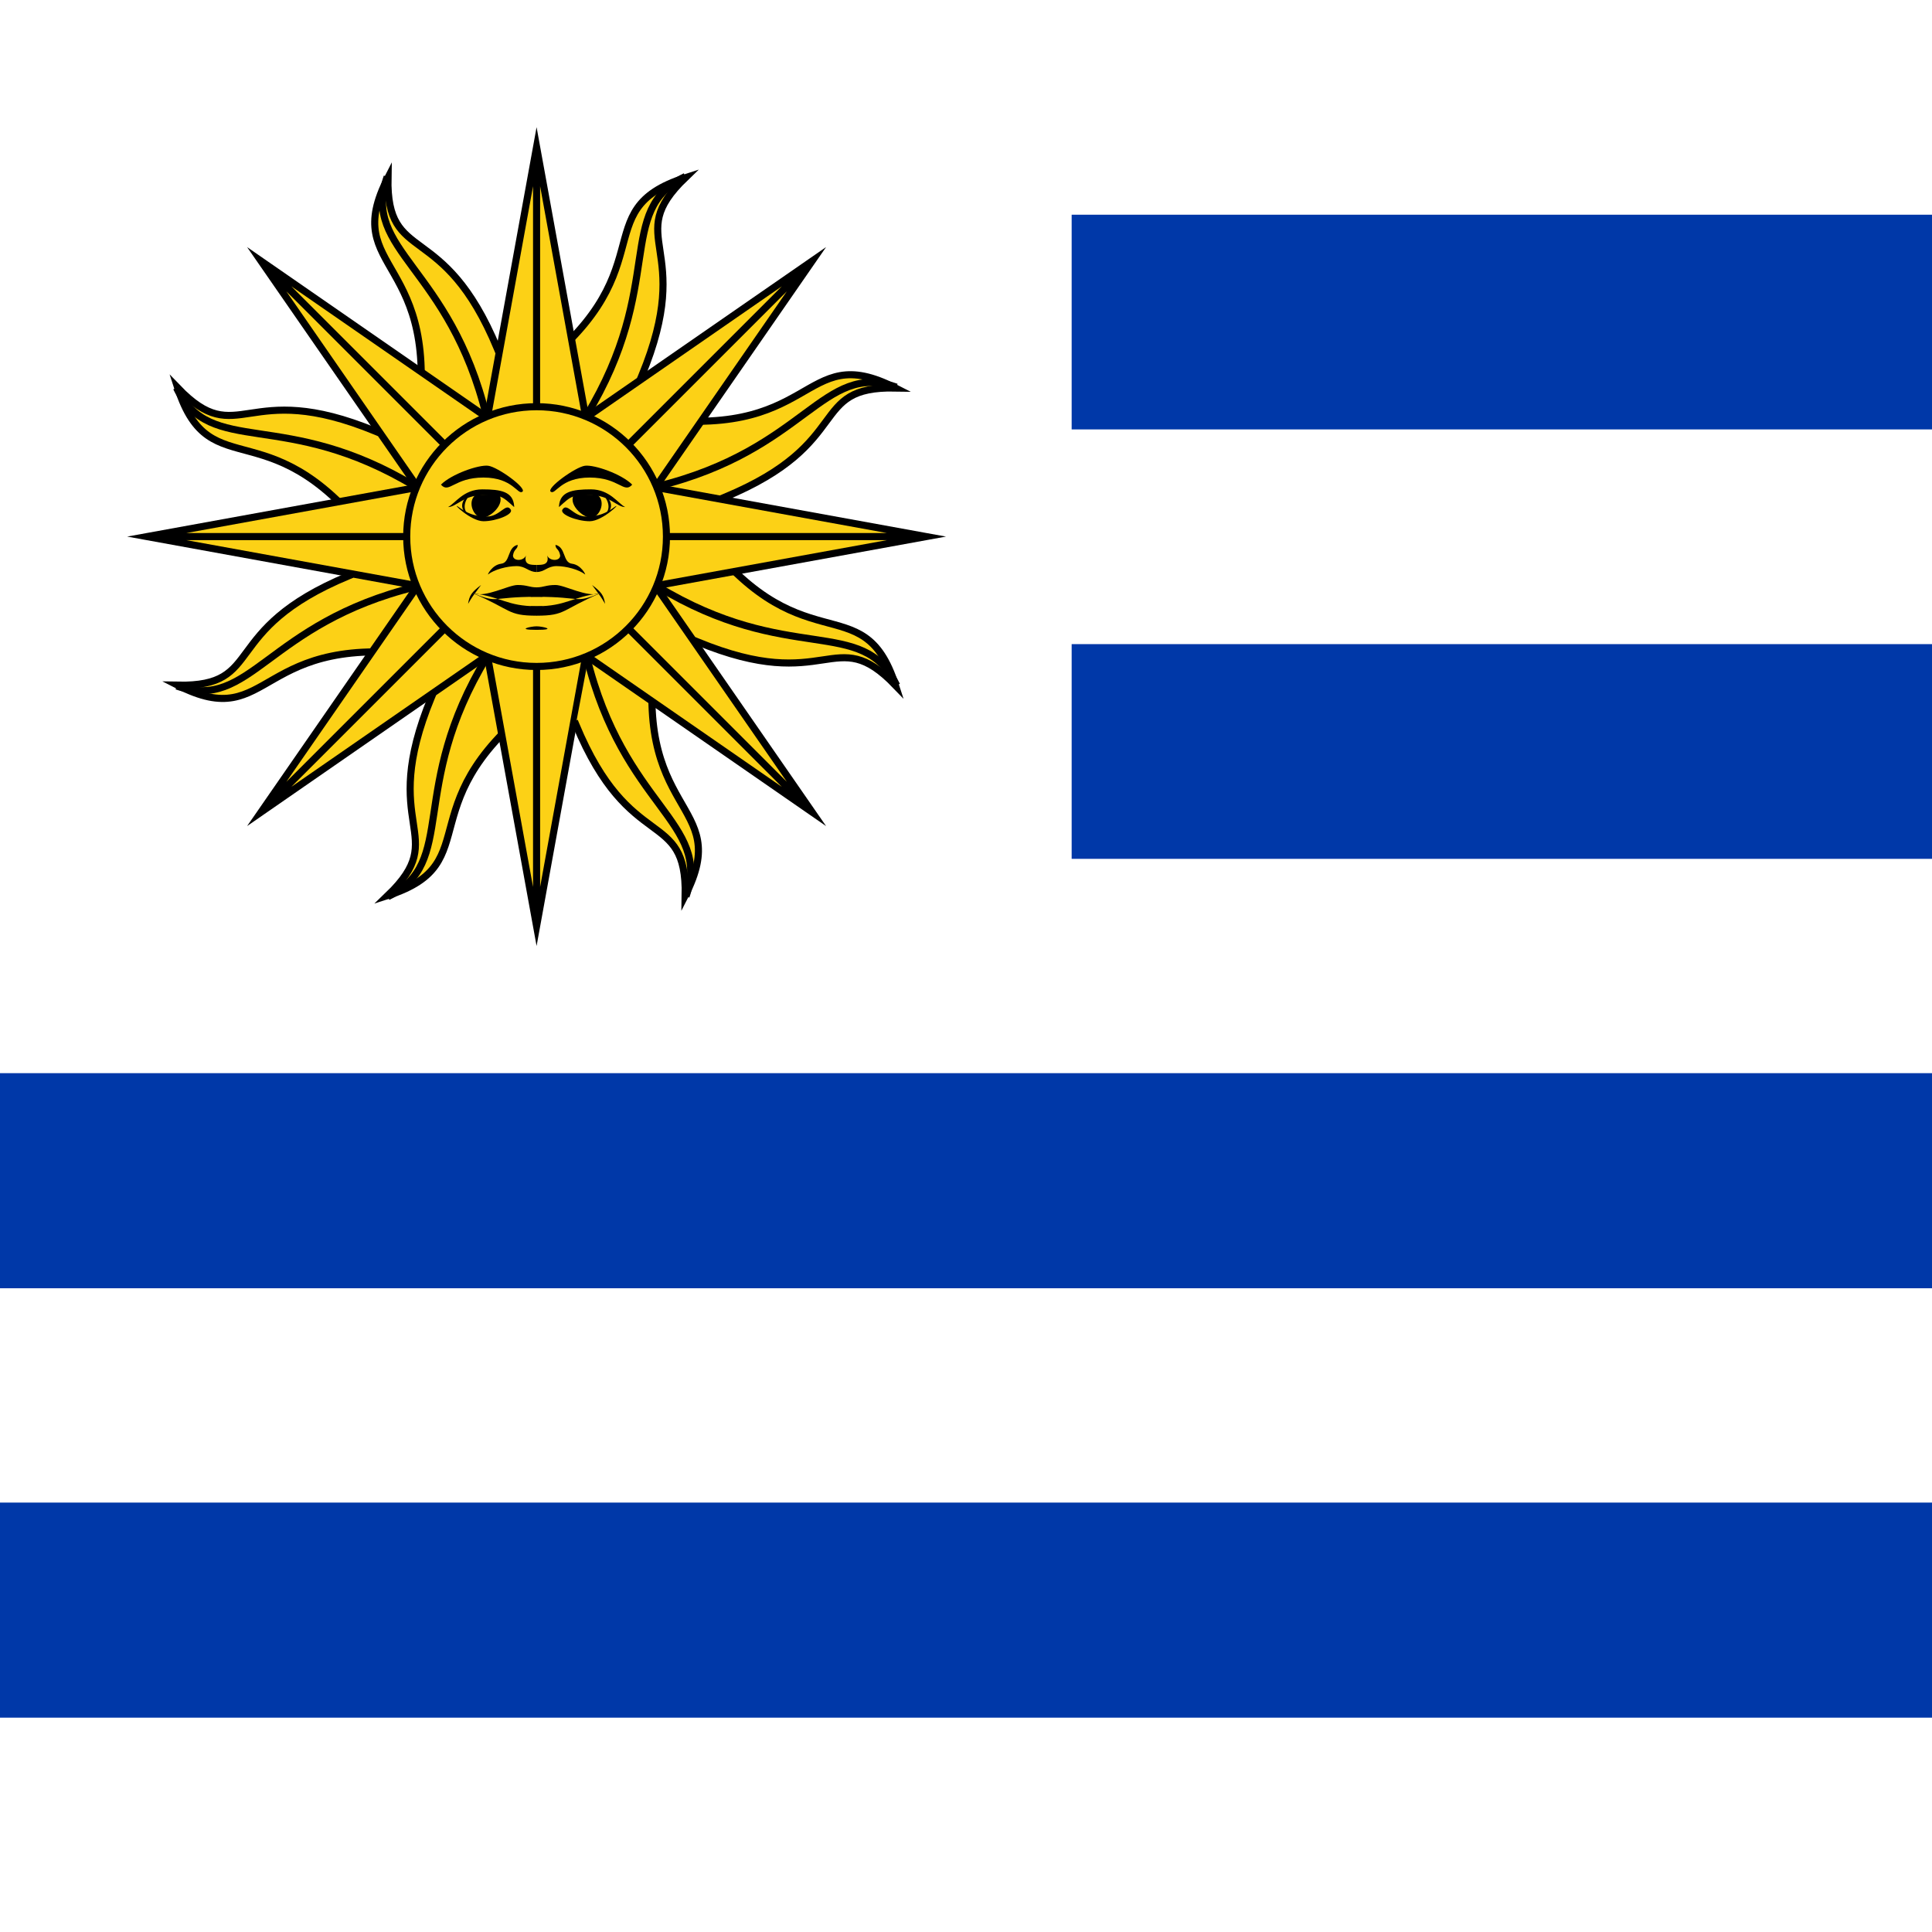
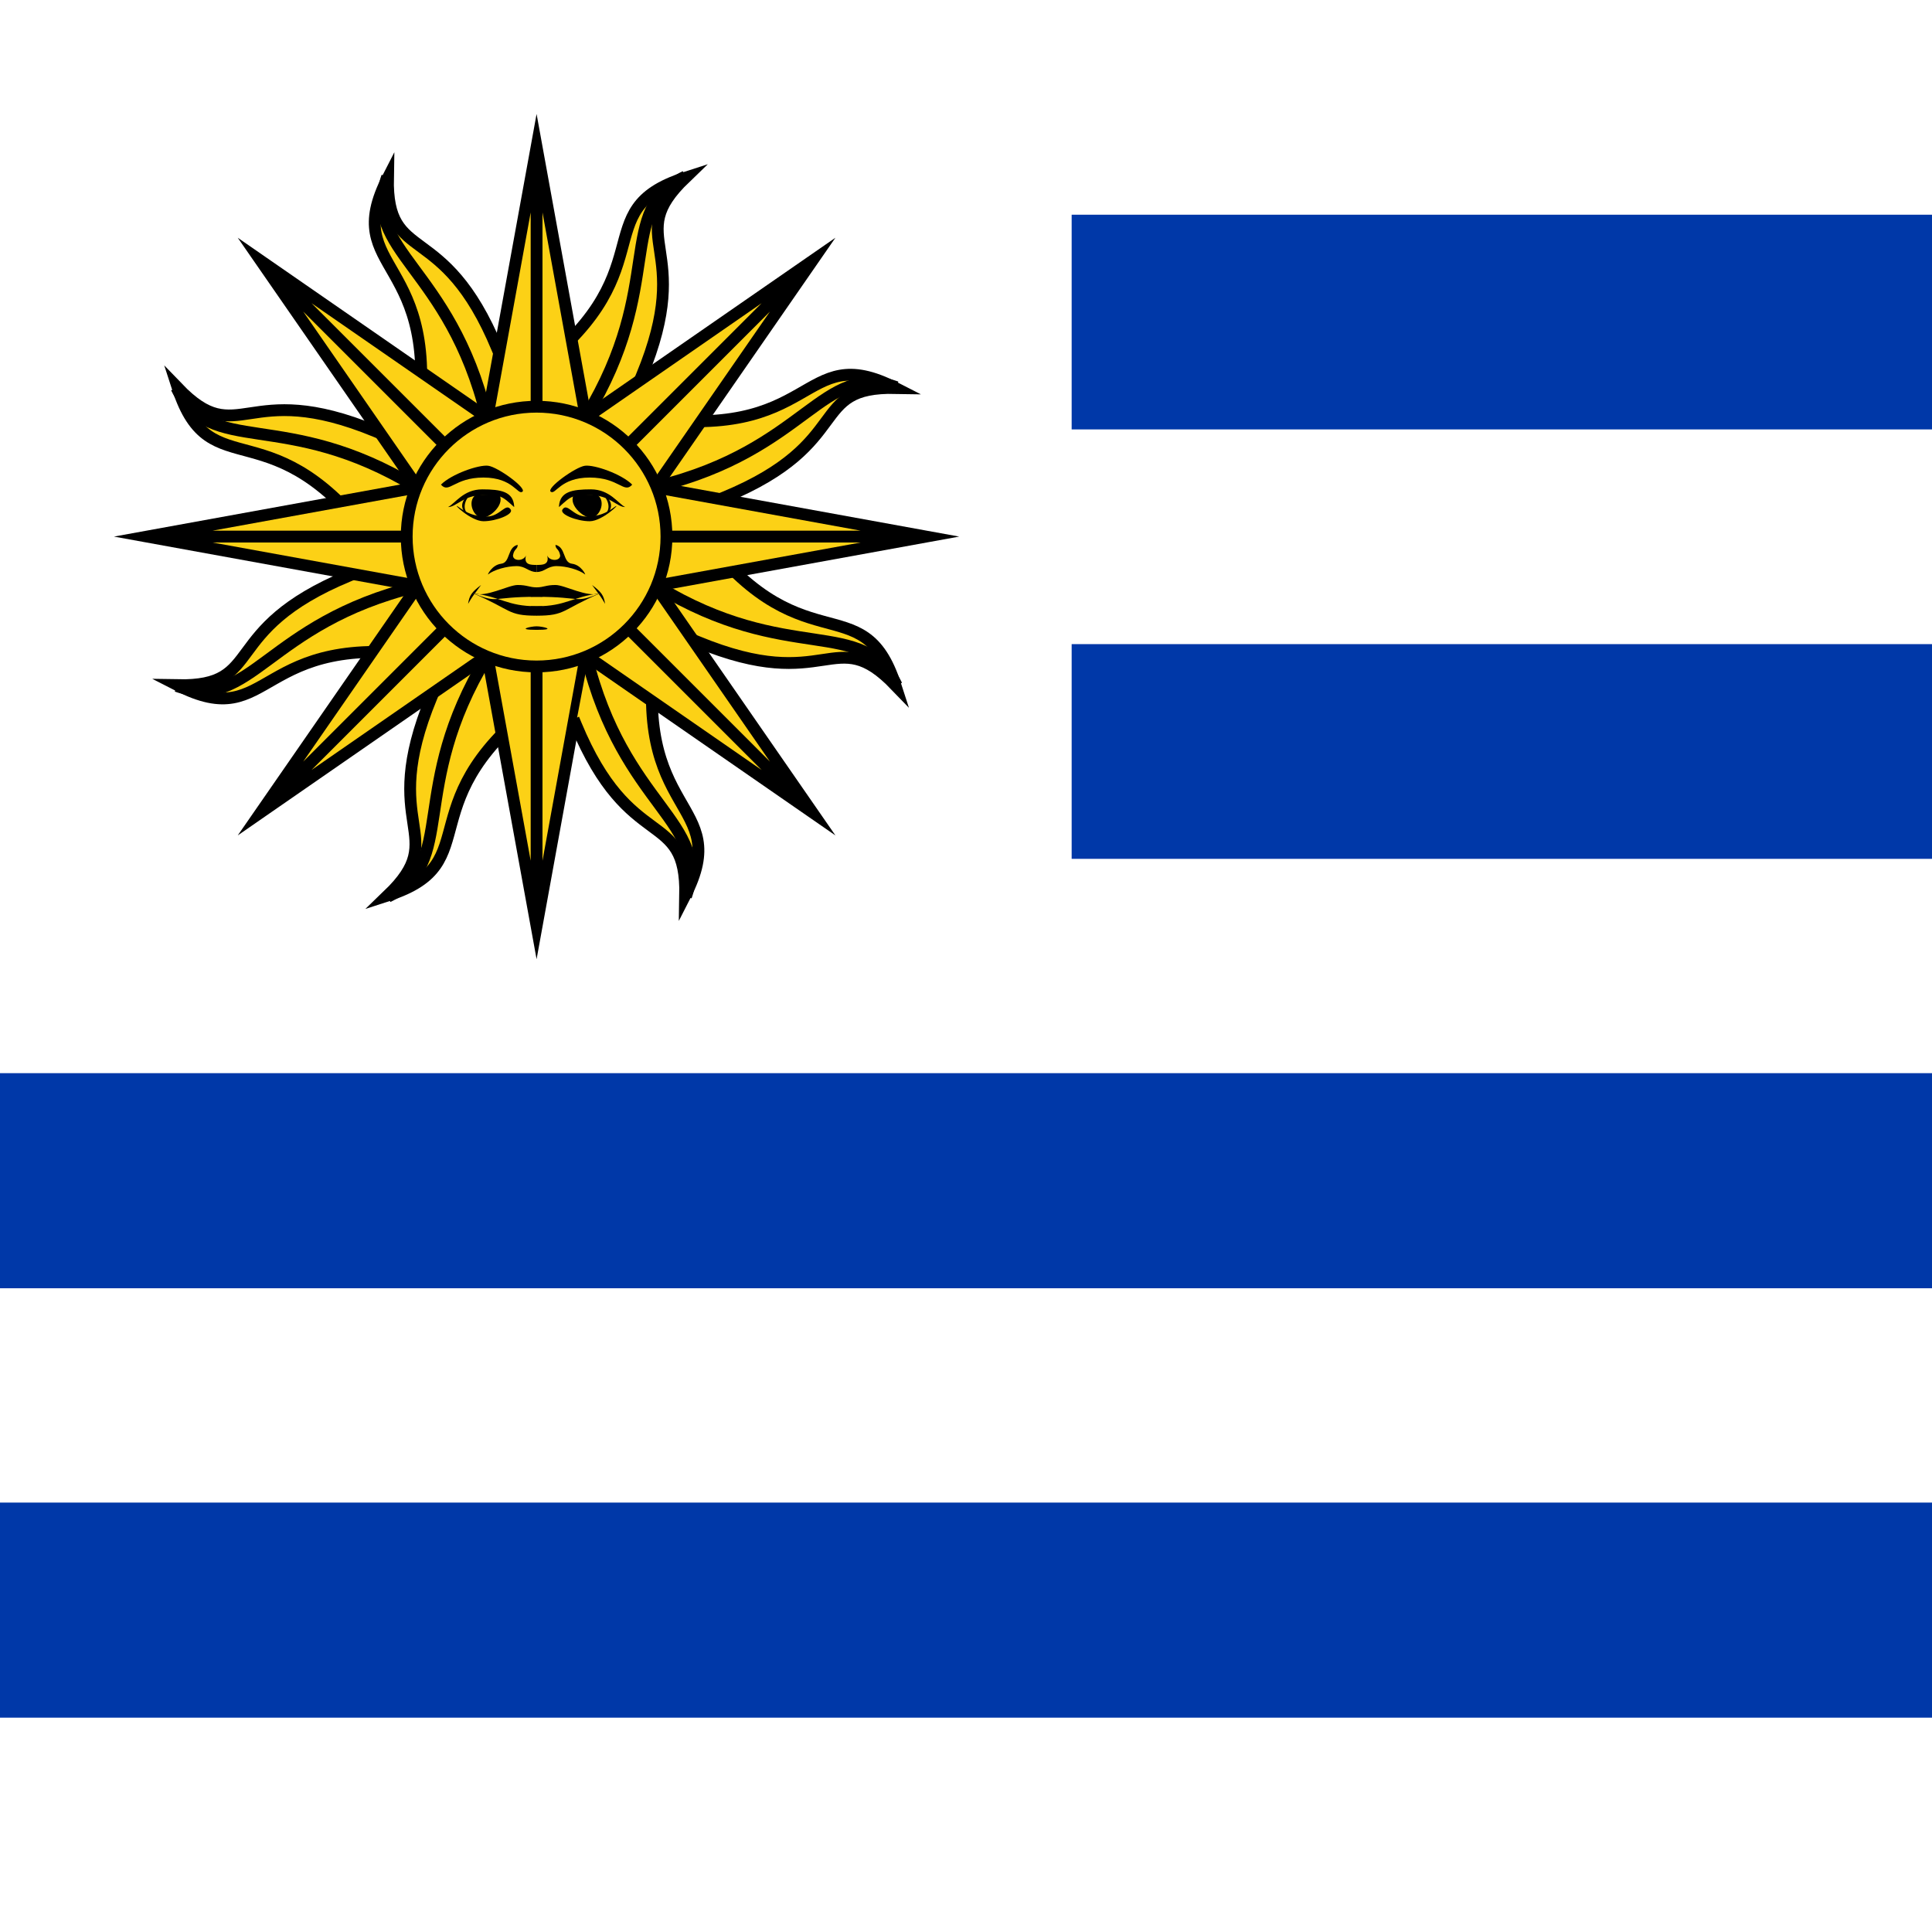
<svg xmlns="http://www.w3.org/2000/svg" xmlns:xlink="http://www.w3.org/1999/xlink" id="flag-icons-uy" viewBox="0 0 512 512">
  <path fill="#fff" d="M0 0h512v512H0z" />
  <path fill="#0038a8" d="M284 56.9h228v56.9H284zm0 113.8h228v56.9H284zM0 284.4h512v57H0zm0 113.8h512v57H0z" />
-   <g fill="#fcd116" stroke="#000" stroke-miterlimit="20" stroke-width=".6" transform="translate(142.2 142.2)scale(3.12889)">
+   <g fill="#fcd116" stroke="#000" stroke-miterlimit="20" strokeWith=".6" transform="translate(142.2 142.2)scale(3.12889)">
    <g id="uy-c">
      <g id="uy-b">
        <g id="uy-a">
          <path stroke-linecap="square" d="m-2 8.9 3 4.5c-12.4 9-4.9 14.2-13.6 17 5.4-5.2-.9-5.7 3.7-16.8" />
          <path fill="none" d="M-4.2 10.2c-6.8 11.2-2.4 17.4-8.4 20.3" />
          <path d="M0 0h6L0 33-6 0h6v33" />
        </g>
        <use xlink:href="#uy-a" width="100%" height="100%" transform="rotate(45)" />
      </g>
      <use xlink:href="#uy-b" width="100%" height="100%" transform="rotate(90)" />
    </g>
    <use xlink:href="#uy-c" width="100%" height="100%" transform="scale(-1)" />
    <circle r="11" />
  </g>
  <g transform="translate(142.2 142.2)scale(.31289)">
    <g id="uy-d">
      <path d="M81-44c-7 8-11-6-36-6S16-35 12-38s21-21 29-22 31 7 40 16m-29 9c7 6 1 19-6 19S26-28 32-36" />
      <path d="M19-26c1-12 11-14 27-14s23 12 29 15c-7 0-13-10-29-10s-16 0-27 10m3 2c4-6 9 6 20 6s17-3 24-8-10 12-21 12-26-6-23-10" />
      <path d="M56-17c13-7 5-17 0-19 2 2 10 12 0 19M0 43c6 0 8-2 16-2s27 11 38 7c-23 9-14 3-54 3h-5m63 6c-4-7-3-5-11-16 8 6 10 9 11 16M0 67c25 0 21-5 54-19-24 3-29 11-54 11h-5m5-29c7 0 9-5 17-5s19 3 24 7c1 1-3-8-11-9S25 9 16 7c0 4 3 3 4 9 0 5-9 5-11 0 2 8-4 8-9 8" />
    </g>
    <use xlink:href="#uy-d" width="100%" height="100%" transform="scale(-1 1)" />
    <path d="M0 76c-5 0-18 3 0 3s5-3 0-3" />
  </g>
</svg>
